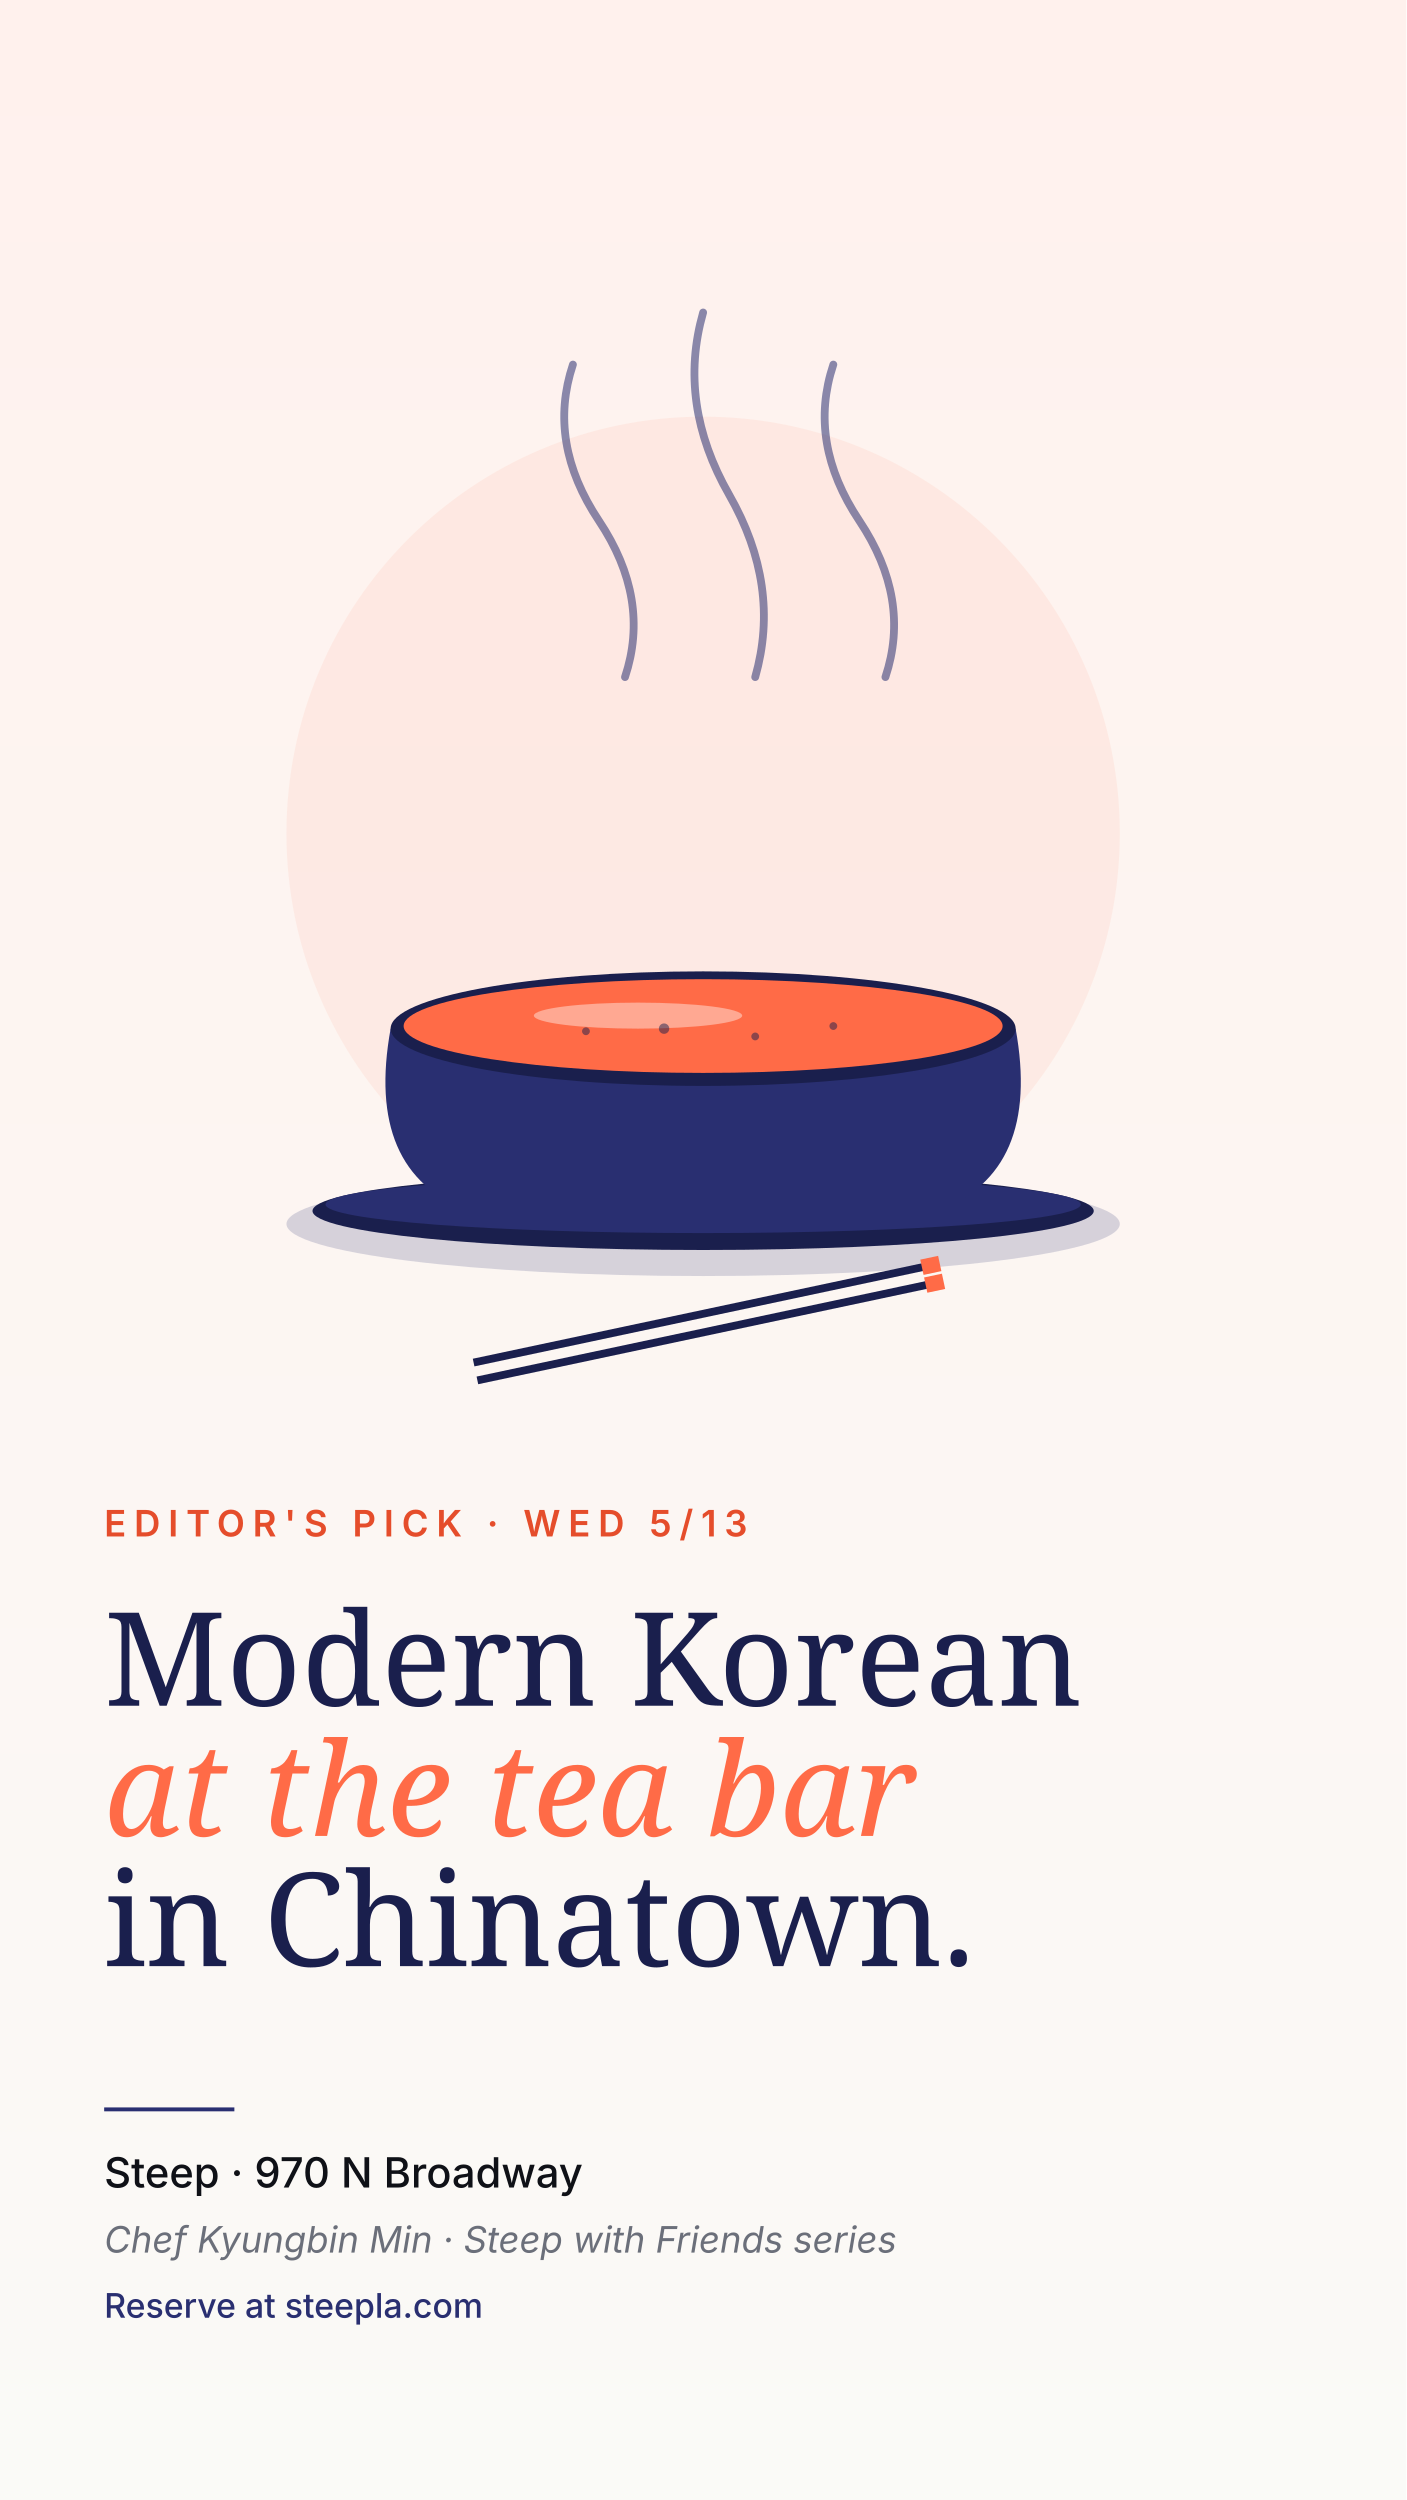
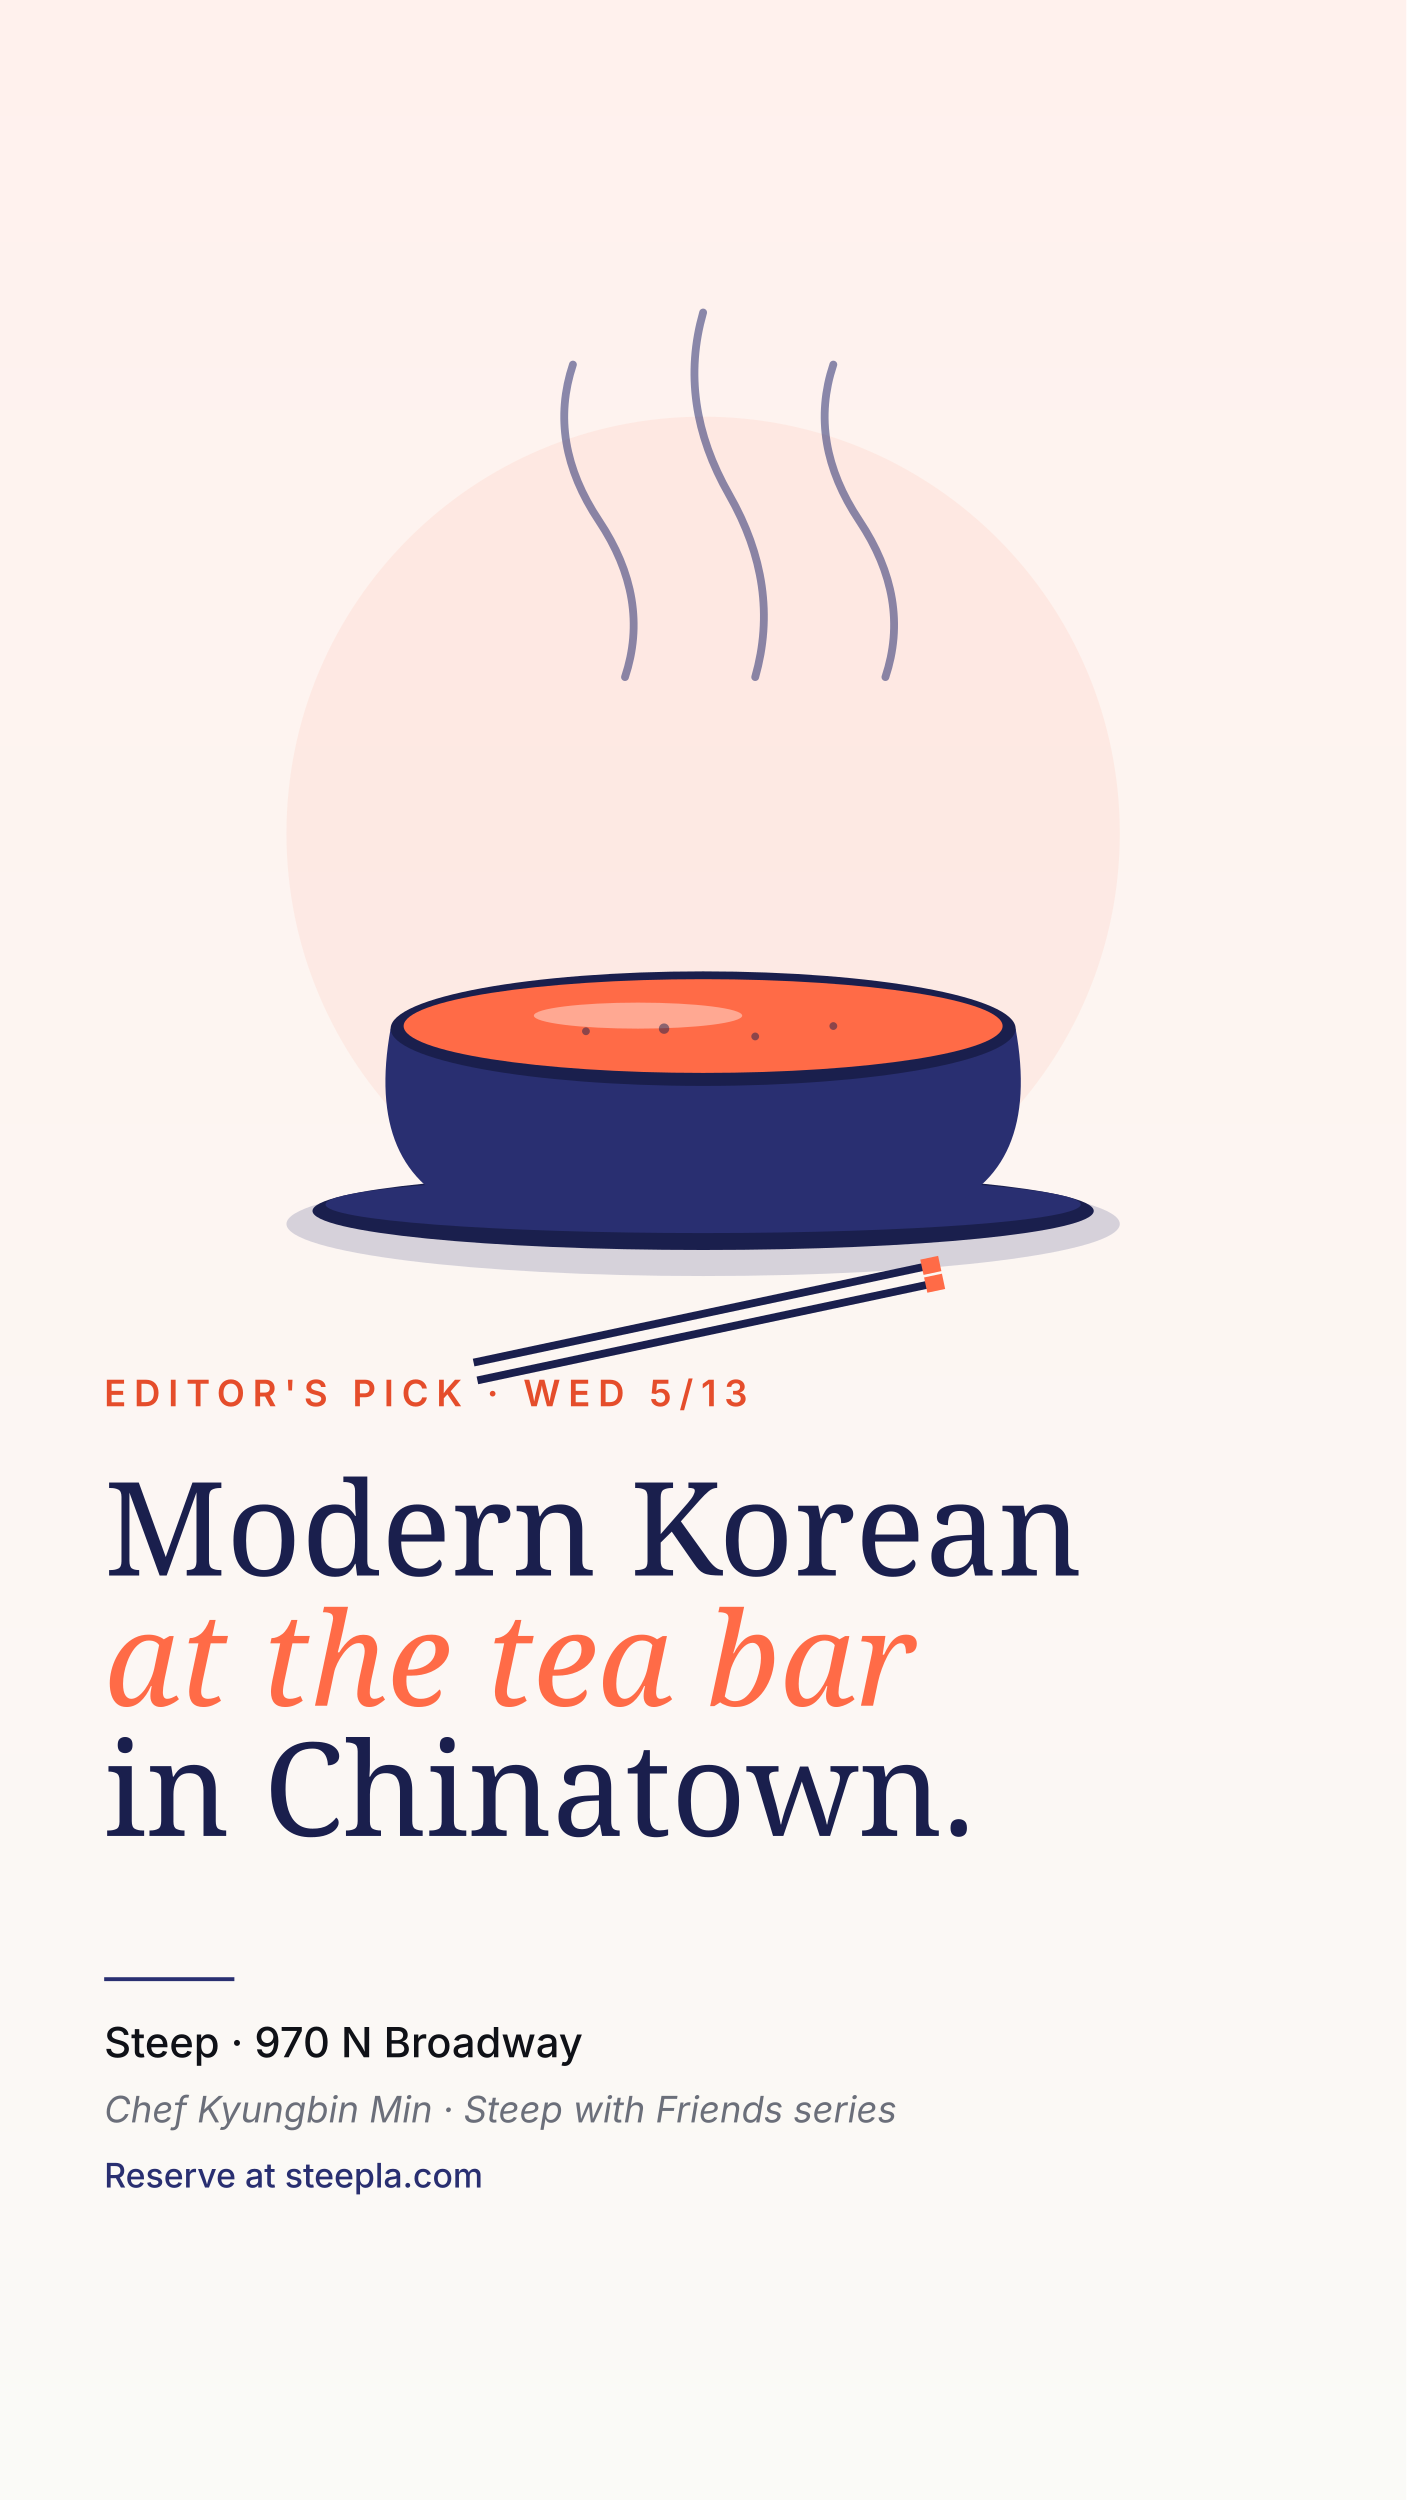
<svg xmlns="http://www.w3.org/2000/svg" viewBox="0 0 1080 1920" width="1080" height="1920">
  <defs>
    <linearGradient id="s3-bg" x1="0%" y1="0%" x2="0%" y2="100%">
      <stop offset="0%" stop-color="#FFF1ED" />
      <stop offset="100%" stop-color="#FAFAF7" />
    </linearGradient>
  </defs>
  <rect width="1080" height="1920" fill="url(#s3-bg)" />
  <circle cx="540" cy="640" r="320" fill="#FF6B47" opacity="0.08" />
  <g stroke="#292f71" stroke-width="6" fill="none" stroke-linecap="round" opacity="0.55">
    <path d="M 440,280 Q 420,340 460,400 Q 500,460 480,520" />
    <path d="M 540,240 Q 520,310 560,380 Q 600,450 580,520" />
    <path d="M 640,280 Q 620,340 660,400 Q 700,460 680,520" />
  </g>
  <g transform="translate(540, 760)">
    <ellipse cx="0" cy="180" rx="320" ry="40" fill="#292f71" opacity="0.18" />
    <ellipse cx="0" cy="170" rx="300" ry="30" fill="#1a1f4d" />
    <ellipse cx="0" cy="165" rx="290" ry="22" fill="#292f71" />
    <path d="M -240,30 Q -260,140 -180,170 L 180,170 Q 260,140 240,30 Z" fill="#292f71" />
    <ellipse cx="0" cy="30" rx="240" ry="44" fill="#1a1f4d" />
    <ellipse cx="0" cy="28" rx="230" ry="36" fill="#FF6B47" />
    <ellipse cx="-50" cy="20" rx="80" ry="10" fill="#FFF1ED" opacity="0.45" />
    <circle cx="-30" cy="30" r="4" fill="#1a1f4d" opacity="0.5" />
    <circle cx="40" cy="36" r="3" fill="#1a1f4d" opacity="0.5" />
    <circle cx="-90" cy="32" r="3" fill="#1a1f4d" opacity="0.5" />
    <circle cx="100" cy="28" r="3" fill="#1a1f4d" opacity="0.5" />
  </g>
  <g transform="translate(540, 1010) rotate(-12)">
    <rect x="-180" y="-4" width="360" height="6" fill="#1a1f4d" />
    <rect x="-180" y="10" width="360" height="6" fill="#1a1f4d" />
    <rect x="172" y="-7" width="14" height="12" fill="#FF6B47" />
    <rect x="172" y="7" width="14" height="12" fill="#FF6B47" />
  </g>
-   <text x="80" y="1180" font-family="Inter, sans-serif" font-size="28" font-weight="600" fill="#E54D2B" letter-spacing="6">EDITOR'S PICK · WED 5/13</text>
-   <text x="80" y="1310" font-family="Instrument Serif, Georgia, serif" font-size="100" fill="#1a1f4d">Modern Korean</text>
-   <text x="80" y="1410" font-family="Instrument Serif, Georgia, serif" font-style="italic" font-size="100" fill="#FF6B47">at the tea bar</text>
-   <text x="80" y="1510" font-family="Instrument Serif, Georgia, serif" font-size="100" fill="#1a1f4d">in Chinatown.</text>
-   <line x1="80" y1="1620" x2="180" y2="1620" stroke="#292f71" stroke-width="3" />
-   <text x="80" y="1680" font-family="Inter, sans-serif" font-size="32" font-weight="500" fill="#0F1117">Steep · 970 N Broadway</text>
-   <text x="80" y="1730" font-family="Inter, sans-serif" font-size="28" font-weight="400" fill="#6B6F7A" font-style="italic">Chef Kyungbin Min · Steep with Friends series</text>
-   <text x="80" y="1780" font-family="Inter, sans-serif" font-size="26" font-weight="500" fill="#292f71">Reserve at steepla.com</text>
+   <text x="80" y="1080" font-family="Inter, sans-serif" font-size="28" font-weight="600" fill="#E54D2B" letter-spacing="6">EDITOR'S PICK · WED 5/13</text>
+   <text x="80" y="1210" font-family="Instrument Serif, Georgia, serif" font-size="100" fill="#1a1f4d">Modern Korean</text>
+   <text x="80" y="1310" font-family="Instrument Serif, Georgia, serif" font-style="italic" font-size="100" fill="#FF6B47">at the tea bar</text>
+   <text x="80" y="1410" font-family="Instrument Serif, Georgia, serif" font-size="100" fill="#1a1f4d">in Chinatown.</text>
+   <line x1="80" y1="1520" x2="180" y2="1520" stroke="#292f71" stroke-width="3" />
+   <text x="80" y="1580" font-family="Inter, sans-serif" font-size="32" font-weight="500" fill="#0F1117">Steep · 970 N Broadway</text>
+   <text x="80" y="1630" font-family="Inter, sans-serif" font-size="28" font-weight="400" fill="#6B6F7A" font-style="italic">Chef Kyungbin Min · Steep with Friends series</text>
+   <text x="80" y="1680" font-family="Inter, sans-serif" font-size="26" font-weight="500" fill="#292f71">Reserve at steepla.com</text>
</svg>
